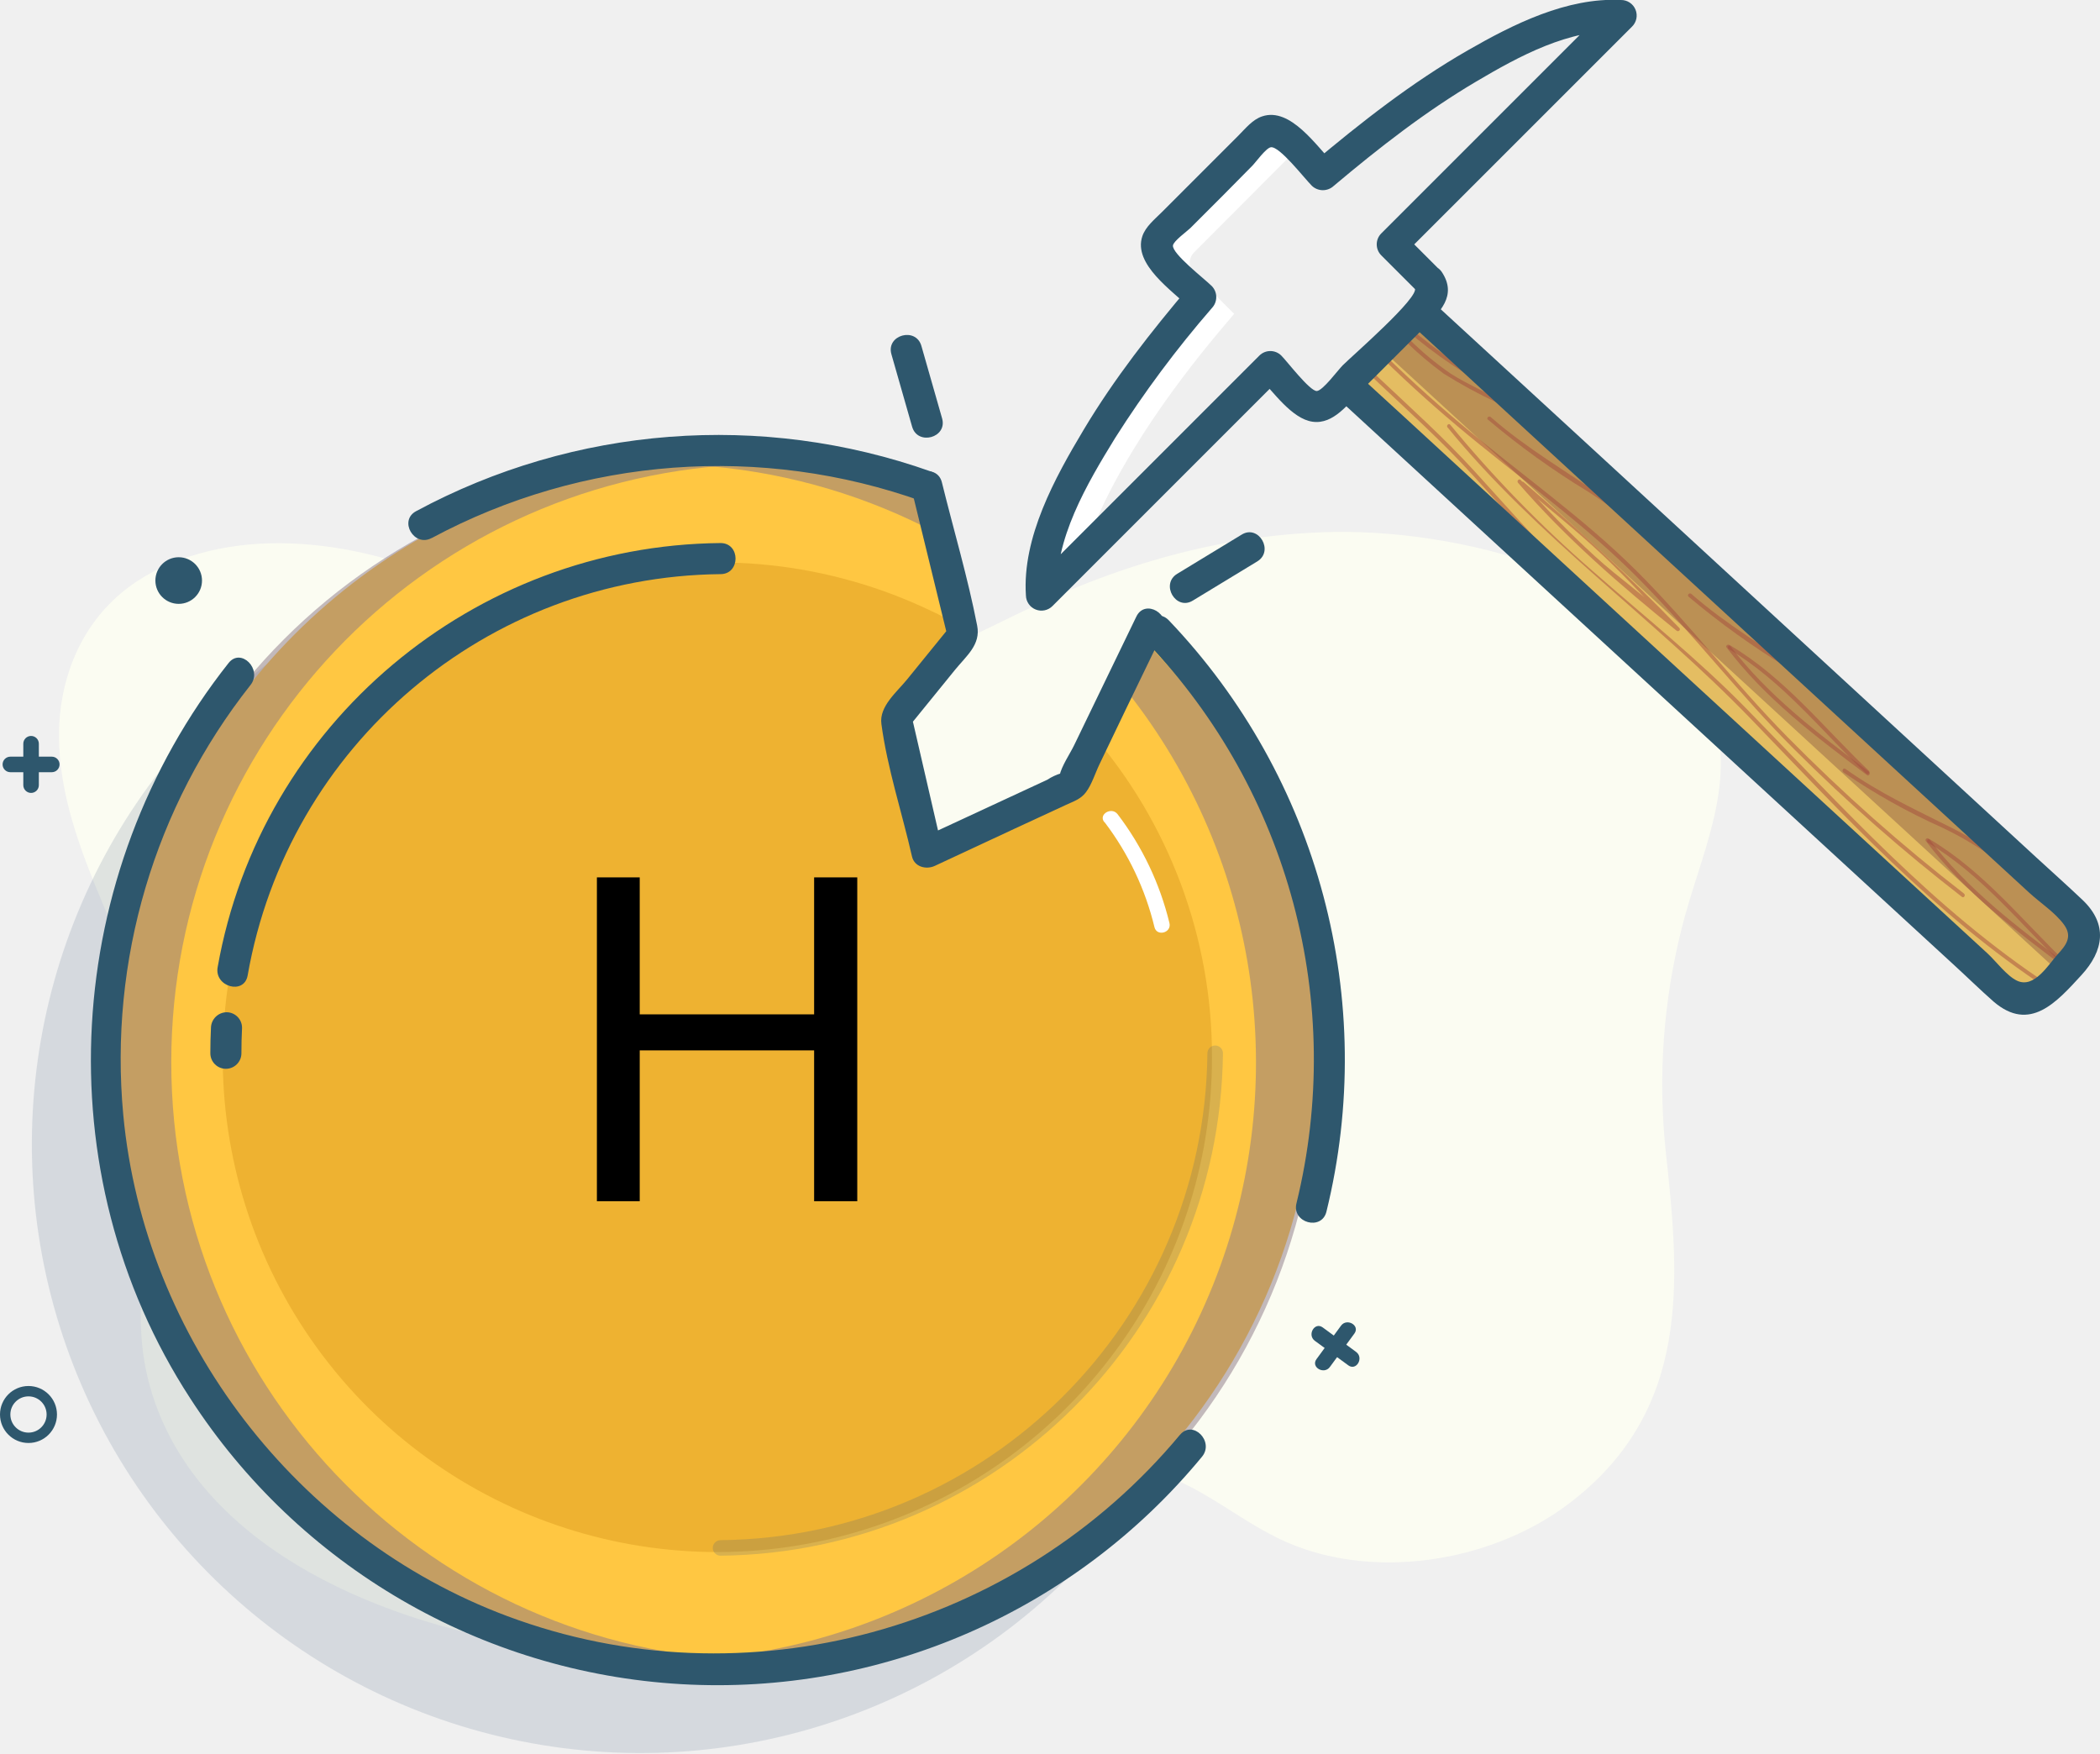
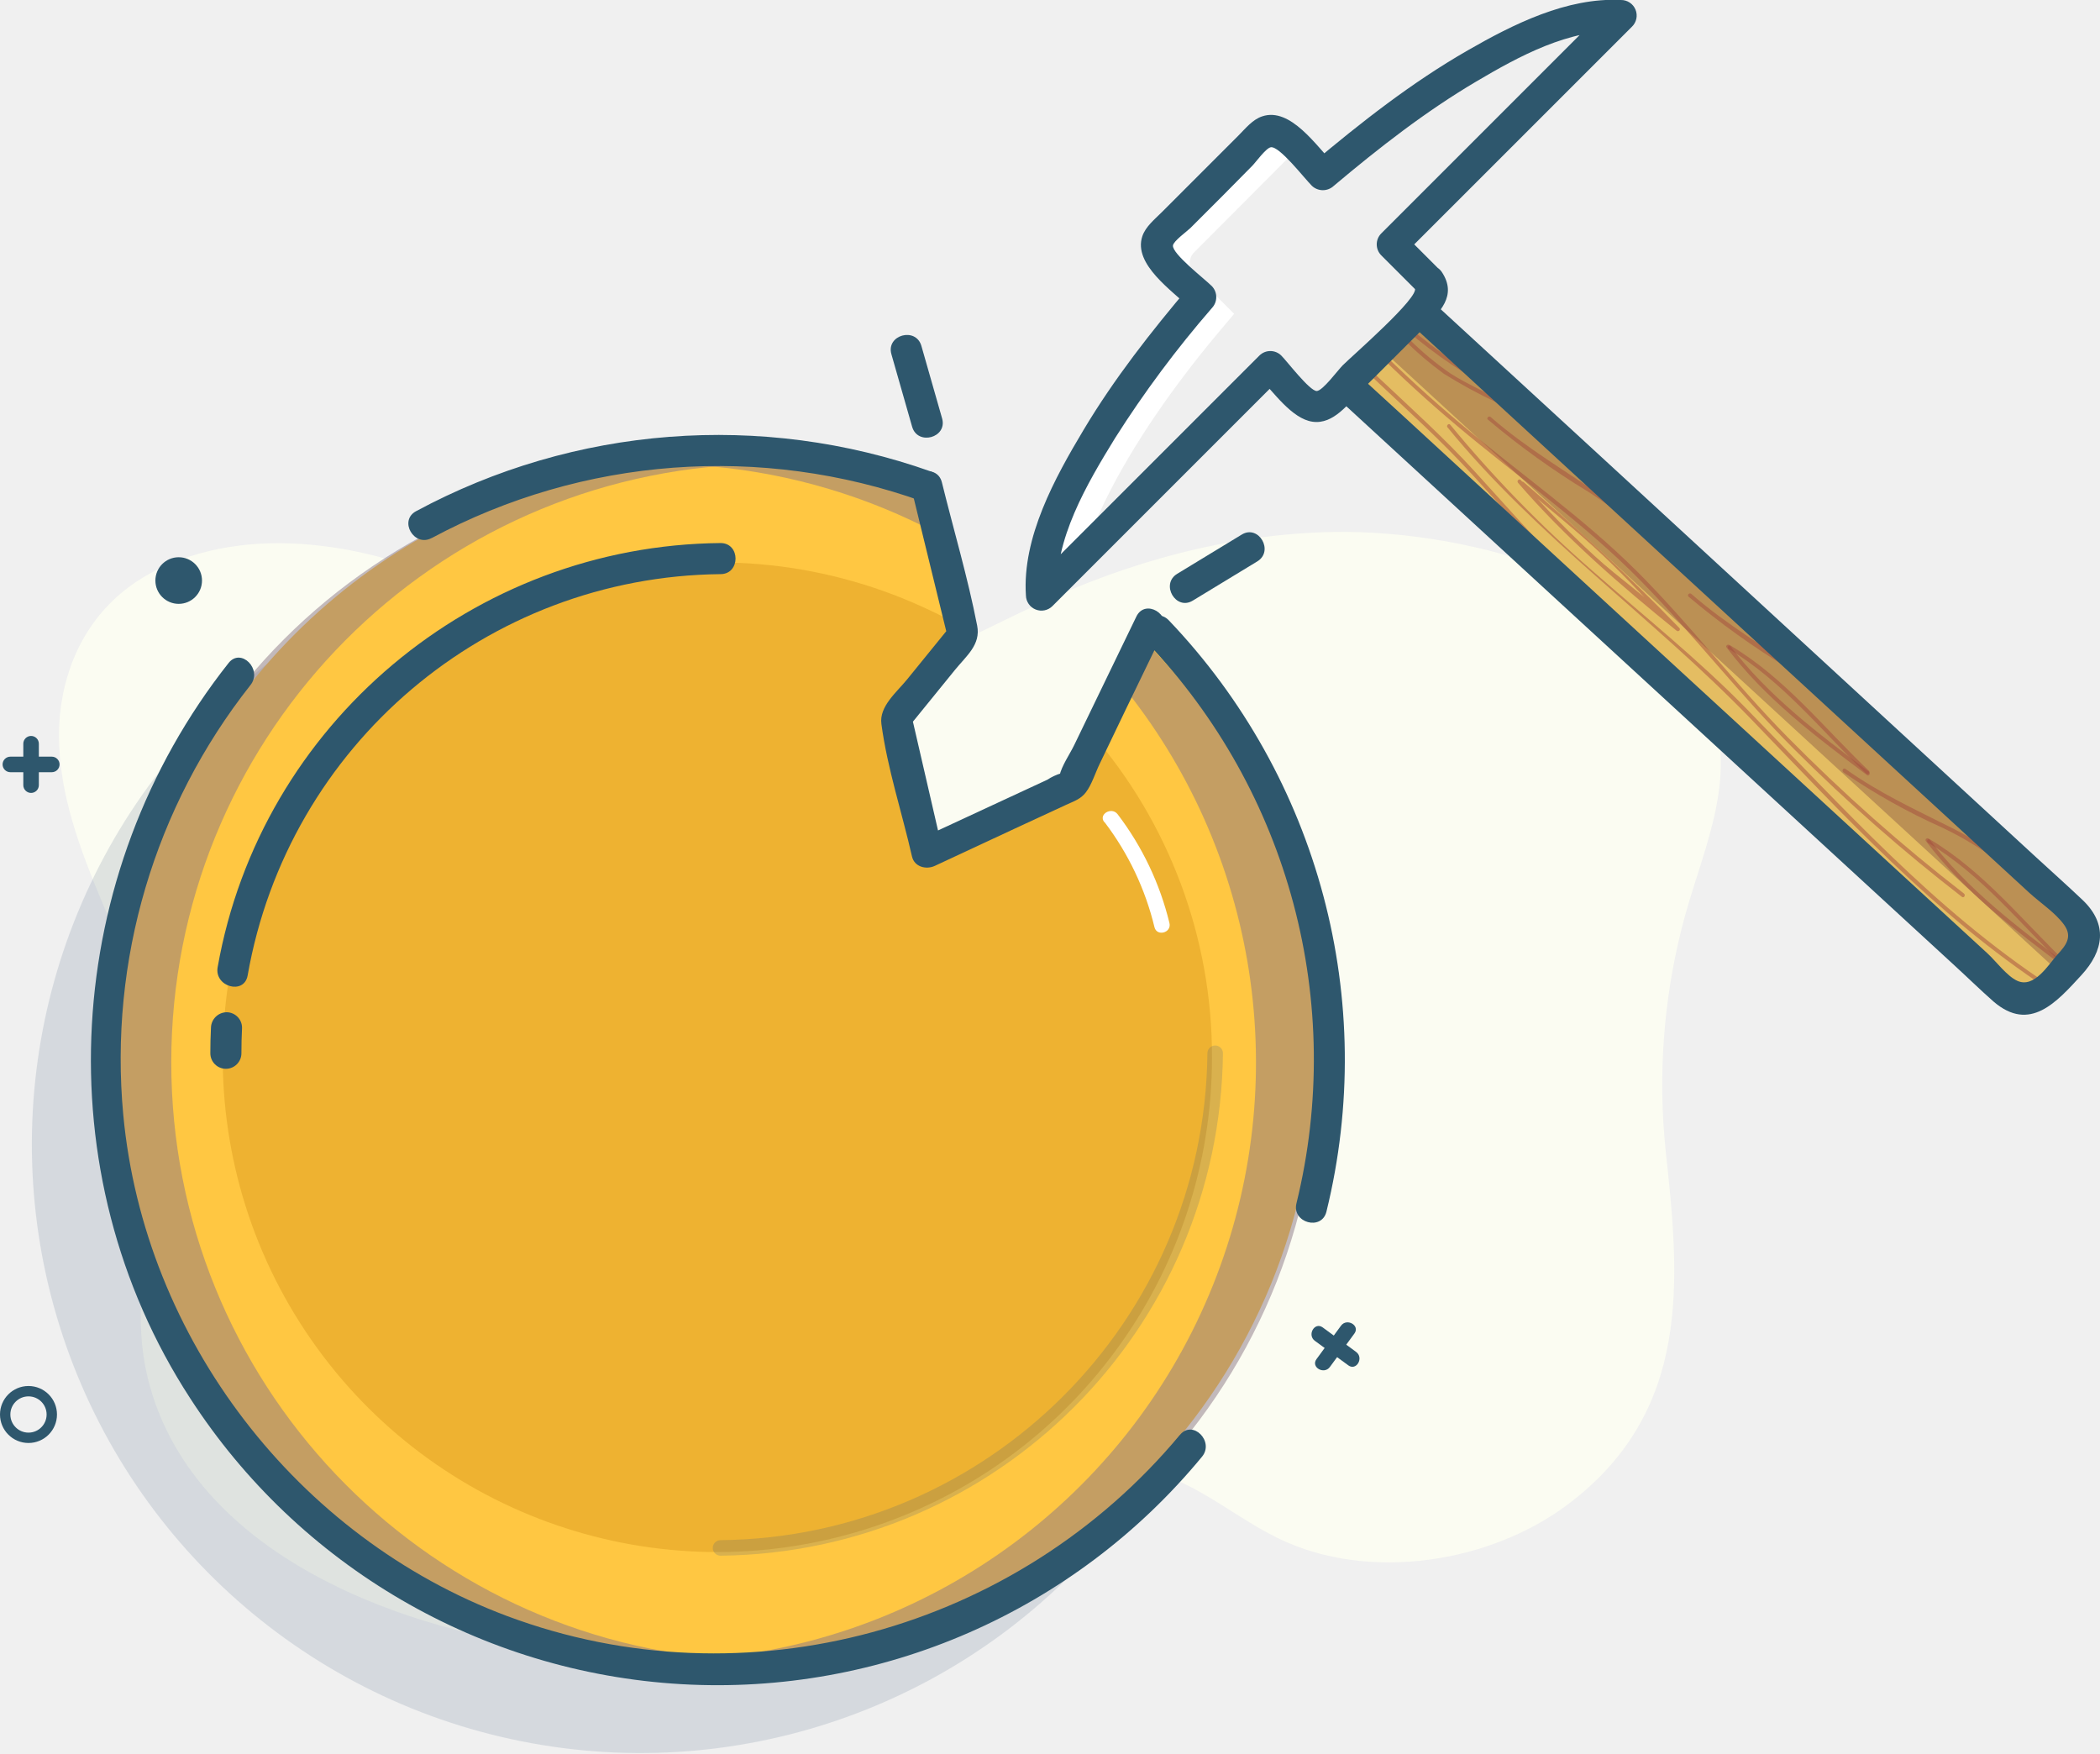
<svg xmlns="http://www.w3.org/2000/svg" width="405.44" height="338.58">
  <g>
    <rect fill="none" id="canvas_background" height="402" width="582" y="-1" x="-1" />
  </g>
  <g>
    <path fill="#fbfcf2" id="svg_1" d="m159.47,137.87c-16.44,-0.28 -31.84,-6.63 -46.16,-13.52c-19,-9.12 -38.6,-20 -61.28,-19.46c-10.55,0.26 -21.25,3.37 -28.74,9.7c-8.26,7 -11.87,17.26 -11.9,27.19c-0.07,23.14 16.59,43.1 19.31,65.8c2.36,19.75 -7.08,39.55 -2,59.15c7.55,29 39.08,44.8 71,50.47c26.42,4.69 62.15,7.05 82.81,-10.76c10.49,-9 18.87,-23 33.78,-23.08c11.71,-0.1 20.41,8.74 30.59,13.67c17.5,8.48 41,4.67 56,-6.73c23.74,-18 21.43,-43.11 18.72,-68a123.17,123.17 0 0 1 3.06,-43c3.46,-14 10.88,-27.66 5.9,-42.16c-8.31,-24.22 -46.32,-34.87 -72.94,-34.44c-20.15,0.32 -39.75,5.77 -57.33,14c-16.72,7.79 -32,17.23 -52.15,16.86" class="cls-1" />
    <circle stroke-width="2px" stroke-miterlimit="10" stroke="#2e576d" fill="none" id="svg_2" transform="rotate(-53.78 -9.22,273.98) " r="0" cy="420.06" cx="256.28" class="cls-2" />
    <circle fill="#2e576d" id="svg_3" transform="rotate(-53.78 -91.45,328.84) " r="0" cy="583.42" cx="187.03" class="cls-3" />
    <path fill="#2e576d" id="svg_4" d="m258.9,255.94l-4.73,6.45c-1.14,1.56 1.46,3.06 2.59,1.51l4.73,-6.45c1.14,-1.56 -1.46,-3.06 -2.59,-1.51z" class="cls-3" />
    <path fill="#2e576d" id="svg_5" d="m261.82,261l-6.45,-4.73c-1.56,-1.14 -3.06,1.46 -1.51,2.59l6.45,4.73c1.56,1.14 3.06,-1.46 1.51,-2.59z" class="cls-3" />
    <path opacity="0.15" fill="#3f5a7c" id="svg_6" d="m241,221.08c0,1 0,1.91 0,2.86a116.74,116.74 0 0 1 -16.59,57.42c-0.91,1.53 -1.87,3.05 -2.86,4.53q-2.48,3.75 -5.23,7.29a117.5,117.5 0 1 1 -175.8,-155.28q3.33,-3.33 6.94,-6.38c1.26,-1.09 2.55,-2.13 3.86,-3.15a117.59,117.59 0 0 1 119.1,-15q4.95,2.15 9.65,4.75c1.46,0.79 2.9,1.63 4.31,2.49l0.62,3.21l-4.18,5l-7.82,9.36l6,26.4l27.6,-13.2l3.77,-9.41a117.55,117.55 0 0 1 8.52,10.5l0.59,0.82a116.94,116.94 0 0 1 21.52,67.79z" class="cls-4" />
    <path fill="#ffc742" id="svg_7" d="m254,204.09a115.49,115.49 0 0 1 -111.2,115.41c-1.41,0.06 -2.84,0.09 -4.27,0.09q-3.32,0 -6.59,-0.19a115.5,115.5 0 1 1 47.75,-223.25l0.16,0.87l1.15,5.98l3.18,16.58l0.15,0.73l0,0.3l0.62,3.21l-4.18,5l-7.77,9.36l6,26.4l27.6,-13.2l3.77,-9.41l0.22,-0.55l0.09,-0.24l4.32,-10.86l3.57,-8.94l0.5,0a115.24,115.24 0 0 1 34.93,82.71z" class="cls-5" />
    <path opacity="0.5" fill="#8a7683" id="svg_8" d="m142.5,320.43c-2,0.1 -4,0.15 -6,0.15a115.5,115.5 0 1 1 0,-231c2,0 4,0 6,0.15a115.51,115.51 0 0 0 0,230.7z" class="cls-6" />
    <path opacity="0.5" fill="#8a7683" id="svg_9" d="m137.75,90.08c-1.57,-0.15 -3.16,-0.27 -4.75,-0.35c1.57,-0.08 3.16,-0.13 4.75,-0.13c0.42,0 0.83,0 1.25,0a115.1,115.1 0 0 1 40.85,7.4l1.15,6a114.77,114.77 0 0 0 -43.25,-12.92z" class="cls-6" />
    <path opacity="0.5" fill="#8a7683" id="svg_10" d="m254.5,205.08a115.52,115.52 0 0 1 -115.5,115.5c-0.42,0 -0.83,0 -1.25,0c-1.59,0 -3.18,0 -4.75,-0.13c1.59,-0.08 3.18,-0.2 4.75,-0.35s3.38,-0.34 5,-0.58a115.49,115.49 0 0 0 72.25,-189.2l3.57,-8.94a115.28,115.28 0 0 1 35.9,83.7l0.03,0z" class="cls-6" />
    <path fill="#dd9e1f" opacity="0.5" id="svg_11" d="m234,204.09a95.5,95.5 0 1 1 -170.86,-58.62l0.34,-0.45a95.56,95.56 0 0 1 116.59,-26.94q2.16,1 4.26,2.19l0,0.3l0.62,3.21l-4.18,5l-7.77,9.4l6,26.4l27.6,-13.2l3.77,-9.41l0.22,-0.55a95.24,95.24 0 0 1 23.41,62.67z" class="cls-7" />
    <path opacity="0.2" fill="#3f5a7c" id="svg_13" d="m233.11,203.34a95,95 0 0 1 -94,94a1.5,1.5 0 0 0 0,3a98.07,98.07 0 0 0 97,-97a1.5,1.5 0 0 0 -3,0z" class="cls-9" />
    <path fill="#2e576d" id="svg_14" d="m47.81,188.33a93.65,93.65 0 0 1 91.3,-77.49c3.86,0 3.87,-6 0,-6c-47.64,0.43 -88.78,34.88 -97.09,81.89c-0.67,3.78 5.11,5.4 5.79,1.6z" class="cls-3" />
    <path fill="#2e576d" id="svg_15" d="m46.61,203.34q0,-2.46 0.12,-4.92a3,3 0 0 0 -3,-3a3.07,3.07 0 0 0 -3,3q-0.12,2.46 -0.12,4.92a3,3 0 0 0 6,0z" class="cls-3" />
    <path fill="#2e576d" id="svg_16" d="m227.81,277c-31.4,37.71 -83.73,52.25 -129.88,35c-40.61,-15.18 -70.09,-53.58 -74.13,-96.76a116.44,116.44 0 0 1 24.57,-83c2.37,-3 -1.85,-7.27 -4.24,-4.24c-32.13,40.61 -35.77,98.31 -7.42,141.94a121.25,121.25 0 0 0 195.35,11.3c2.45,-2.95 -1.77,-7.21 -4.24,-4.24l-0.01,0z" class="cls-3" />
    <path fill="#2e576d" id="svg_17" d="m221.41,124a116.65,116.65 0 0 1 28.89,108.32c-0.92,3.75 4.87,5.35 5.79,1.6a122.88,122.88 0 0 0 -30.43,-114.16c-2.67,-2.8 -6.91,1.45 -4.24,4.24l-0.01,0z" class="cls-3" />
    <path fill="#2e576d" id="svg_18" d="m83.36,103.87a117.07,117.07 0 0 1 94.79,-7.05c3.65,1.3 5.21,-4.5 1.6,-5.79a123,123 0 0 0 -99.42,7.66c-3.4,1.83 -0.38,7 3,5.18l0.03,0z" class="cls-3" />
    <path fill="#ffffff" id="svg_19" d="m213.23,158.69a54.63,54.63 0 0 1 9.66,20.31c0.46,1.87 3.35,1.08 2.89,-0.8a56.67,56.67 0 0 0 -10,-21c-1.15,-1.52 -3.76,0 -2.59,1.51l0.04,-0.02z" class="cls-11" />
    <circle fill="#2e576d" id="svg_20" r="4.5" cy="112.08" cx="34.5" class="cls-3" />
    <circle stroke-width="2px" stroke-miterlimit="10" stroke="#2e576d" fill="none" id="svg_21" r="4.5" cy="273.08" cx="5.5" class="cls-2" />
    <path fill="#2e576d" id="svg_22" d="m4.5,143.58l0,8a1.5,1.5 0 0 0 3,0l0,-8a1.5,1.5 0 0 0 -3,0z" class="cls-3" />
    <path fill="#2e576d" id="svg_23" d="m10,146.08l-8,0a1.5,1.5 0 0 0 0,3l8,0a1.5,1.5 0 0 0 0,-3z" class="cls-3" />
    <rect fill="#e4bd62" y="295.99" x="330.67" width="20.07" transform="rotate(-47.4 16.7,277.16) " ry="4.59" rx="4.59" id="_Path_" height="201.46" class="cls-12" />
    <path fill="#bb9054" id="svg_24" d="m249.57,51.7l148.31,136.3l4.57,-5a3.57,3.57 0 0 0 -0.21,-5l-142.84,-131.3a3.85,3.85 0 0 0 -5.44,0.23l-4.39,4.77z" class="cls-13" />
    <path fill="#a44c3e" opacity="0.5" id="svg_26" d="m293.65,93.6c5.29,4.56 10.8,8.87 15.88,13.67c2.55,2.4 5,4.95 7.39,7.46l3.4,3.51c0.64,0.66 3.62,3.07 2,1.45c-4.36,-4.45 -9.8,-8.08 -14.4,-12.31a178.45,178.45 0 0 1 -14.31,-14.7c-0.32,-0.37 -0.84,0.17 -0.53,0.53c9.16,10.61 19.73,19.76 30.61,28.55c0.37,0.3 0.87,-0.18 0.53,-0.53c-9.64,-10 -19.56,-19.1 -30.06,-28.16c-0.36,-0.31 -0.9,0.21 -0.53,0.53l0.02,0z" class="cls-15" />
    <path fill="#a44c3e" opacity="0.5" id="svg_28" d="m359.62,164.07c5.29,4.56 10.8,8.87 15.88,13.67c2.55,2.4 5,4.95 7.39,7.46l3.4,3.51c0.64,0.66 3.62,3.07 2,1.45c-4.36,-4.45 -9.8,-8.08 -14.4,-12.31a178.45,178.45 0 0 1 -14.31,-14.7c-0.32,-0.37 -0.84,0.17 -0.53,0.53c9.16,10.61 19.73,19.76 30.61,28.55c0.37,0.3 0.87,-0.18 0.53,-0.53c-9.64,-10 -19.56,-19.1 -30.06,-28.16c-0.36,-0.31 -0.9,0.21 -0.53,0.53l0.02,0z" class="cls-15" />
    <path fill="#a44c3e" opacity="0.5" id="svg_30" d="m249.86,50.75a255.91,255.91 0 0 0 31.45,31.47c11.87,10 24.62,18.83 35.55,30c10.27,10.47 19.2,22.12 29.6,32.49a340.47,340.47 0 0 0 32.33,28.44c0.38,0.29 0.76,-0.36 0.38,-0.65a338.74,338.74 0 0 1 -34.07,-30.22c-10.12,-10.26 -18.84,-21.77 -29,-31.93c-10.6,-10.57 -22.82,-19 -34.22,-28.64a255.41,255.41 0 0 1 -31.45,-31.47c-0.31,-0.37 -0.84,0.16 -0.53,0.53l-0.04,-0.02z" class="cls-15" />
    <path fill="#a44c3e" opacity="0.5" id="svg_32" d="m279.5,82.54c17.27,21.18 39.58,36.63 58.45,56.16c18.14,18.78 35.42,37.75 57.41,52.2c0.4,0.27 0.78,-0.38 0.38,-0.65c-22.52,-14.8 -39.9,-34.34 -58.57,-53.44c-9.34,-9.55 -19.73,-17.83 -29.74,-26.62a236.67,236.67 0 0 1 -27.43,-28.19c-0.31,-0.37 -0.83,0.16 -0.53,0.53l0.03,0.01z" class="cls-15" />
    <path fill="#a44c3e" opacity="0.5" id="svg_34" d="m247.87,54.27c10.48,14.08 24.52,24.37 36.26,37.23c12.11,13.27 23.36,26.45 38,37.07c0.39,0.28 0.77,-0.37 0.38,-0.65c-14.62,-10.59 -25.81,-23.74 -37.88,-37c-11.63,-12.76 -25.63,-23 -36.11,-37.02c-0.28,-0.38 -0.94,0 -0.65,0.38l0,-0.01z" class="cls-15" />
    <path fill="#a44c3e" opacity="0.5" id="svg_36" d="m372.2,162.68c10.48,6.25 17.85,15.75 26.55,24.05c0.35,0.33 0.88,-0.2 0.53,-0.53c-8.75,-8.35 -16.18,-17.9 -26.7,-24.17a0.38,0.38 0 0 0 -0.38,0.65z" class="cls-15" />
    <path fill="#a44c3e" opacity="0.5" id="svg_37" d="m371.82,162.37c7.52,9.94 17.24,17.2 27.11,24.64c0.39,0.29 0.76,-0.36 0.38,-0.65c-9.75,-7.36 -19.4,-14.55 -26.84,-24.37c-0.29,-0.38 -0.94,0 -0.65,0.38z" class="cls-15" />
    <path fill="#a44c3e" opacity="0.5" id="svg_39" d="m333.73,125.28c10.48,6.25 17.85,15.75 26.55,24.05c0.35,0.33 0.88,-0.2 0.53,-0.53c-8.75,-8.35 -16.18,-17.9 -26.7,-24.17a0.38,0.38 0 0 0 -0.38,0.65z" class="cls-15" />
    <path fill="#a44c3e" opacity="0.5" id="svg_40" d="m333.34,125c7.52,9.94 17.24,17.2 27.11,24.64c0.39,0.29 0.76,-0.36 0.38,-0.65c-9.75,-7.36 -19.4,-14.55 -26.84,-24.37c-0.29,-0.38 -0.94,0 -0.65,0.38z" class="cls-15" />
    <path fill="#a44c3e" opacity="0.5" id="svg_42" d="m254,46.87c10.05,10.26 20.32,20.95 33.21,27.65c0.43,0.22 0.81,-0.42 0.38,-0.65c-12.83,-6.67 -23,-17.32 -33.06,-27.54c-0.34,-0.35 -0.87,0.19 -0.53,0.53l0,0.01z" class="cls-15" />
    <path fill="#a44c3e" opacity="0.5" id="svg_43" d="m271.42,65.94a65.31,65.31 0 0 0 7.35,6.22a94.85,94.85 0 0 0 10.16,5.53c0.43,0.22 0.81,-0.43 0.38,-0.65c-3.07,-1.59 -6.29,-3.05 -9.22,-4.9a57.2,57.2 0 0 1 -8.09,-6.73c-0.35,-0.33 -0.88,0.2 -0.53,0.53l-0.05,0z" class="cls-15" />
    <path fill="#a44c3e" opacity="0.5" id="svg_45" d="m287.26,81a152.71,152.71 0 0 0 19.31,13.9c7.65,4.85 14.21,11.09 20.73,17.34c0.35,0.33 0.88,-0.2 0.53,-0.53c-5.67,-5.43 -11.36,-10.94 -17.81,-15.44c-7.55,-5.26 -15.24,-9.66 -22.22,-15.76c-0.36,-0.32 -0.89,0.21 -0.53,0.53l-0.01,-0.04z" class="cls-15" />
    <path fill="#a44c3e" opacity="0.5" id="svg_47" d="m326,115.19a152.71,152.71 0 0 0 19.31,13.86c7.65,4.85 14.21,11.09 20.73,17.34c0.35,0.33 0.88,-0.2 0.53,-0.53c-5.67,-5.43 -11.36,-10.94 -17.81,-15.44c-7.55,-5.26 -15.24,-9.66 -22.22,-15.76c-0.36,-0.32 -0.89,0.21 -0.53,0.53l-0.01,0z" class="cls-15" />
    <path fill="#a44c3e" opacity="0.5" id="svg_49" d="m355.87,149.08a121.63,121.63 0 0 0 19.13,10.71c7.83,3.7 14.65,9.16 21.43,14.48c0.38,0.29 0.91,-0.23 0.53,-0.53c-6.36,-5 -12.75,-10.19 -20,-13.84s-14.09,-6.77 -20.68,-11.47c-0.39,-0.28 -0.77,0.37 -0.38,0.65l-0.03,0z" class="cls-15" />
    <polygon fill="#ffffff" id="svg_50" points="355.76 160.77 354.9 161.71 354.52 161.38 355.38 160.44 355.76 160.77" class="cls-11" />
    <path fill="#2e576d" id="svg_51" d="m247.6,58.27c2,-2.13 7.36,-10.3 10,-9.28c2.31,0.87 5.07,4.66 6.86,6.3l31.62,29.07l82.34,75.71l13.36,12.28c2.09,1.92 5.07,3.88 6.73,6.19s0.37,3.95 -1.24,5.7c-1.81,2 -4.5,6.62 -7.81,5.11c-2,-0.92 -4.1,-3.77 -5.7,-5.25l-73.12,-67.23l-39.84,-36.66l-14.19,-13c-2.44,-2.25 -5.88,-4.53 -7.85,-7.21c-0.62,-0.84 -1.7,-0.77 -0.7,-2.29c2.13,-3.23 -3.06,-6.24 -5.18,-3c-3,4.59 -0.11,7.94 3.11,10.91l10.72,9.85l38.9,35.77l81.73,75.14c2.52,2.31 5,4.74 7.57,7c7,6 12.16,0.08 16.94,-5.12c4.36,-4.74 5.09,-9.83 0.29,-14.45c-3,-2.85 -6.05,-5.56 -9.07,-8.34l-83.15,-76.56l-37.54,-34.52c-3.19,-2.94 -6.36,-5.9 -9.58,-8.81c-3.75,-3.38 -7.72,-4 -11.6,-0.09c-2.71,2.75 -5.24,5.7 -7.85,8.54s1.65,7.09 4.25,4.24z" class="cls-3" />
    <path fill="#efefef" id="svg_52" d="m275.73,54.91a3,3 0 0 1 0,4.16l-19.43,19.43a2.95,2.95 0 0 1 -4.15,0l-6.93,-6.93l-44.14,44.14c-0.47,-4.62 1.21,-11.47 4.84,-19.38c4.87,-10.63 12.86,-22.7 23.11,-34.89l2.77,-3.29l-7.72,-7.73a2.94,2.94 0 0 1 0,-4.15l19.42,-19.43a3,3 0 0 1 4.16,0l7.73,7.72l3.29,-2.76c20.56,-17.3 40.73,-28 52.64,-28c0.57,0 1.11,0 1.62,0.08l-44.13,44.12l6.92,6.91z" class="cls-16" />
    <path fill="#ffffff" id="svg_53" d="m230.55,48.71a2.94,2.94 0 0 0 0,4.15l7.72,7.73l-2.77,3.29c-10.25,12.19 -18.24,24.26 -23.11,34.89a64.7,64.7 0 0 0 -3.79,10.23l-5.91,5.91c-0.47,-4.62 1.21,-11.47 4.84,-19.38c4.87,-10.63 12.86,-22.7 23.11,-34.89l2.77,-3.29l-7.72,-7.73a2.94,2.94 0 0 1 0,-4.15l19.43,-19.47a3,3 0 0 1 4.16,0l2.41,2.4a2.87,2.87 0 0 0 -1.72,0.83l-19.42,19.48z" class="cls-11" />
    <path fill="#2e576d" id="svg_54" d="m273.14,55.62c1.09,1.65 -12.11,13.1 -13.92,14.92c-0.91,0.91 -3.86,4.92 -5,4.95c-1.37,0 -5.7,-5.7 -6.84,-6.84a3,3 0 0 0 -4.24,0l-44.14,44.14l5.12,2.12c-0.7,-10.67 5.79,-21.59 11.18,-30.36a209,209 0 0 1 18.67,-25.07a3.07,3.07 0 0 0 0,-4.24c-1.41,-1.41 -7.71,-6.26 -7.51,-7.85c0.11,-0.87 2.76,-2.76 3.37,-3.37l6.14,-6.14l5.81,-5.88c0.65,-0.65 2.63,-3.42 3.57,-3.57c1.67,-0.26 6.42,5.93 7.93,7.44a3.08,3.08 0 0 0 4.24,0c8.72,-7.33 17.67,-14.33 27.49,-20.13c8.26,-4.88 18,-10.21 27.94,-9.71l-2.12,-5.12l-44.15,44.15a3,3 0 0 0 0,4.24l6.93,6.93c2.73,2.73 7,-1.51 4.24,-4.24l-6.93,-6.93l0,4.24l44.15,-44.14a3,3 0 0 0 -2.12,-5.16c-10.44,-0.52 -20.78,4.67 -29.59,9.73c-10.8,6.2 -20.57,13.88 -30.08,21.87l4.24,0c-3.29,-3.29 -8.36,-11 -13.85,-9.13c-1.85,0.61 -3.24,2.37 -4.57,3.7l-7.42,7.42l-7.42,7.42c-1.34,1.34 -3.08,2.73 -3.71,4.59c-1.84,5.45 5.89,10.58 9.14,13.83l0,-4.2c-7.43,8.77 -14.56,17.84 -20.49,27.77c-5.55,9.27 -11.87,20.77 -11.13,31.95a3,3 0 0 0 5.13,2.05l44.14,-44.14l-4.24,0c2.69,2.69 6.28,8 10.33,8.56s6.88,-3.51 9.43,-6.06l12,-12c3.07,-3.07 6.55,-6.25 3.51,-10.84c-2.17,-3.13 -7.37,-0.13 -5.23,3.1z" class="cls-3" />
    <line stroke-width="2px" stroke-miterlimit="10" stroke="#2e576d" fill="none" id="svg_55" y2="92.58" y1="96.15" x2="179" x1="179.69" class="cls-2" />
    <path fill="#2e576d" id="svg_56" d="m176.06,94.73l7,28.65l0.77,-2.92l-8.66,10.66c-2,2.48 -5.47,5.25 -5,8.65c1.14,8.56 4,17.18 5.91,25.6c0.47,2 2.74,2.57 4.41,1.79l15.36,-7.16l10,-4.63c1.47,-0.68 2.8,-1.09 3.8,-2.41c1.14,-1.5 1.82,-3.76 2.64,-5.45l5,-10.42l7.28,-15.05c1.67,-3.46 -3.5,-6.51 -5.18,-3l-6.85,14.16l-5.12,10.59c-0.87,1.81 -2.43,4 -2.88,6c-0.12,0.53 1.62,-0.59 0.36,-0.51a10,10 0 0 0 -2.69,1.25l-9.4,4.36l-15.32,7.11l4.41,1.79l-6,-26l-0.77,2.92l9.25,-11.39c2.2,-2.71 5,-4.86 4.28,-8.52c-1.8,-9.29 -4.55,-18.48 -6.81,-27.67c-0.92,-3.75 -6.71,-2.16 -5.79,1.6z" class="cls-3" />
    <path fill="#2e576d" id="svg_57" d="m181.89,80.78l-4,-14c-1.06,-3.71 -6.85,-2.13 -5.79,1.6l4,14c1.06,3.71 6.85,2.13 5.79,-1.6z" class="cls-3" />
    <path fill="#2e576d" id="svg_58" d="m230.29,115.95l12.44,-7.56c3.3,-2 0.28,-7.19 -3,-5.18l-12.44,7.56c-3.3,2 -0.28,7.19 3,5.18z" class="cls-3" />
-     <text stroke="null" transform="matrix(3.834412,0,0,3.647727,-415.9143,-555.1736) " xml:space="preserve" text-anchor="start" font-family="'Trebuchet MS', Gadget, sans-serif" font-size="24" id="svg_59" y="215.773" x="136.197" fill-opacity="null" stroke-opacity="null" stroke-width="0" fill="#000000">H</text>
  </g>
</svg>
